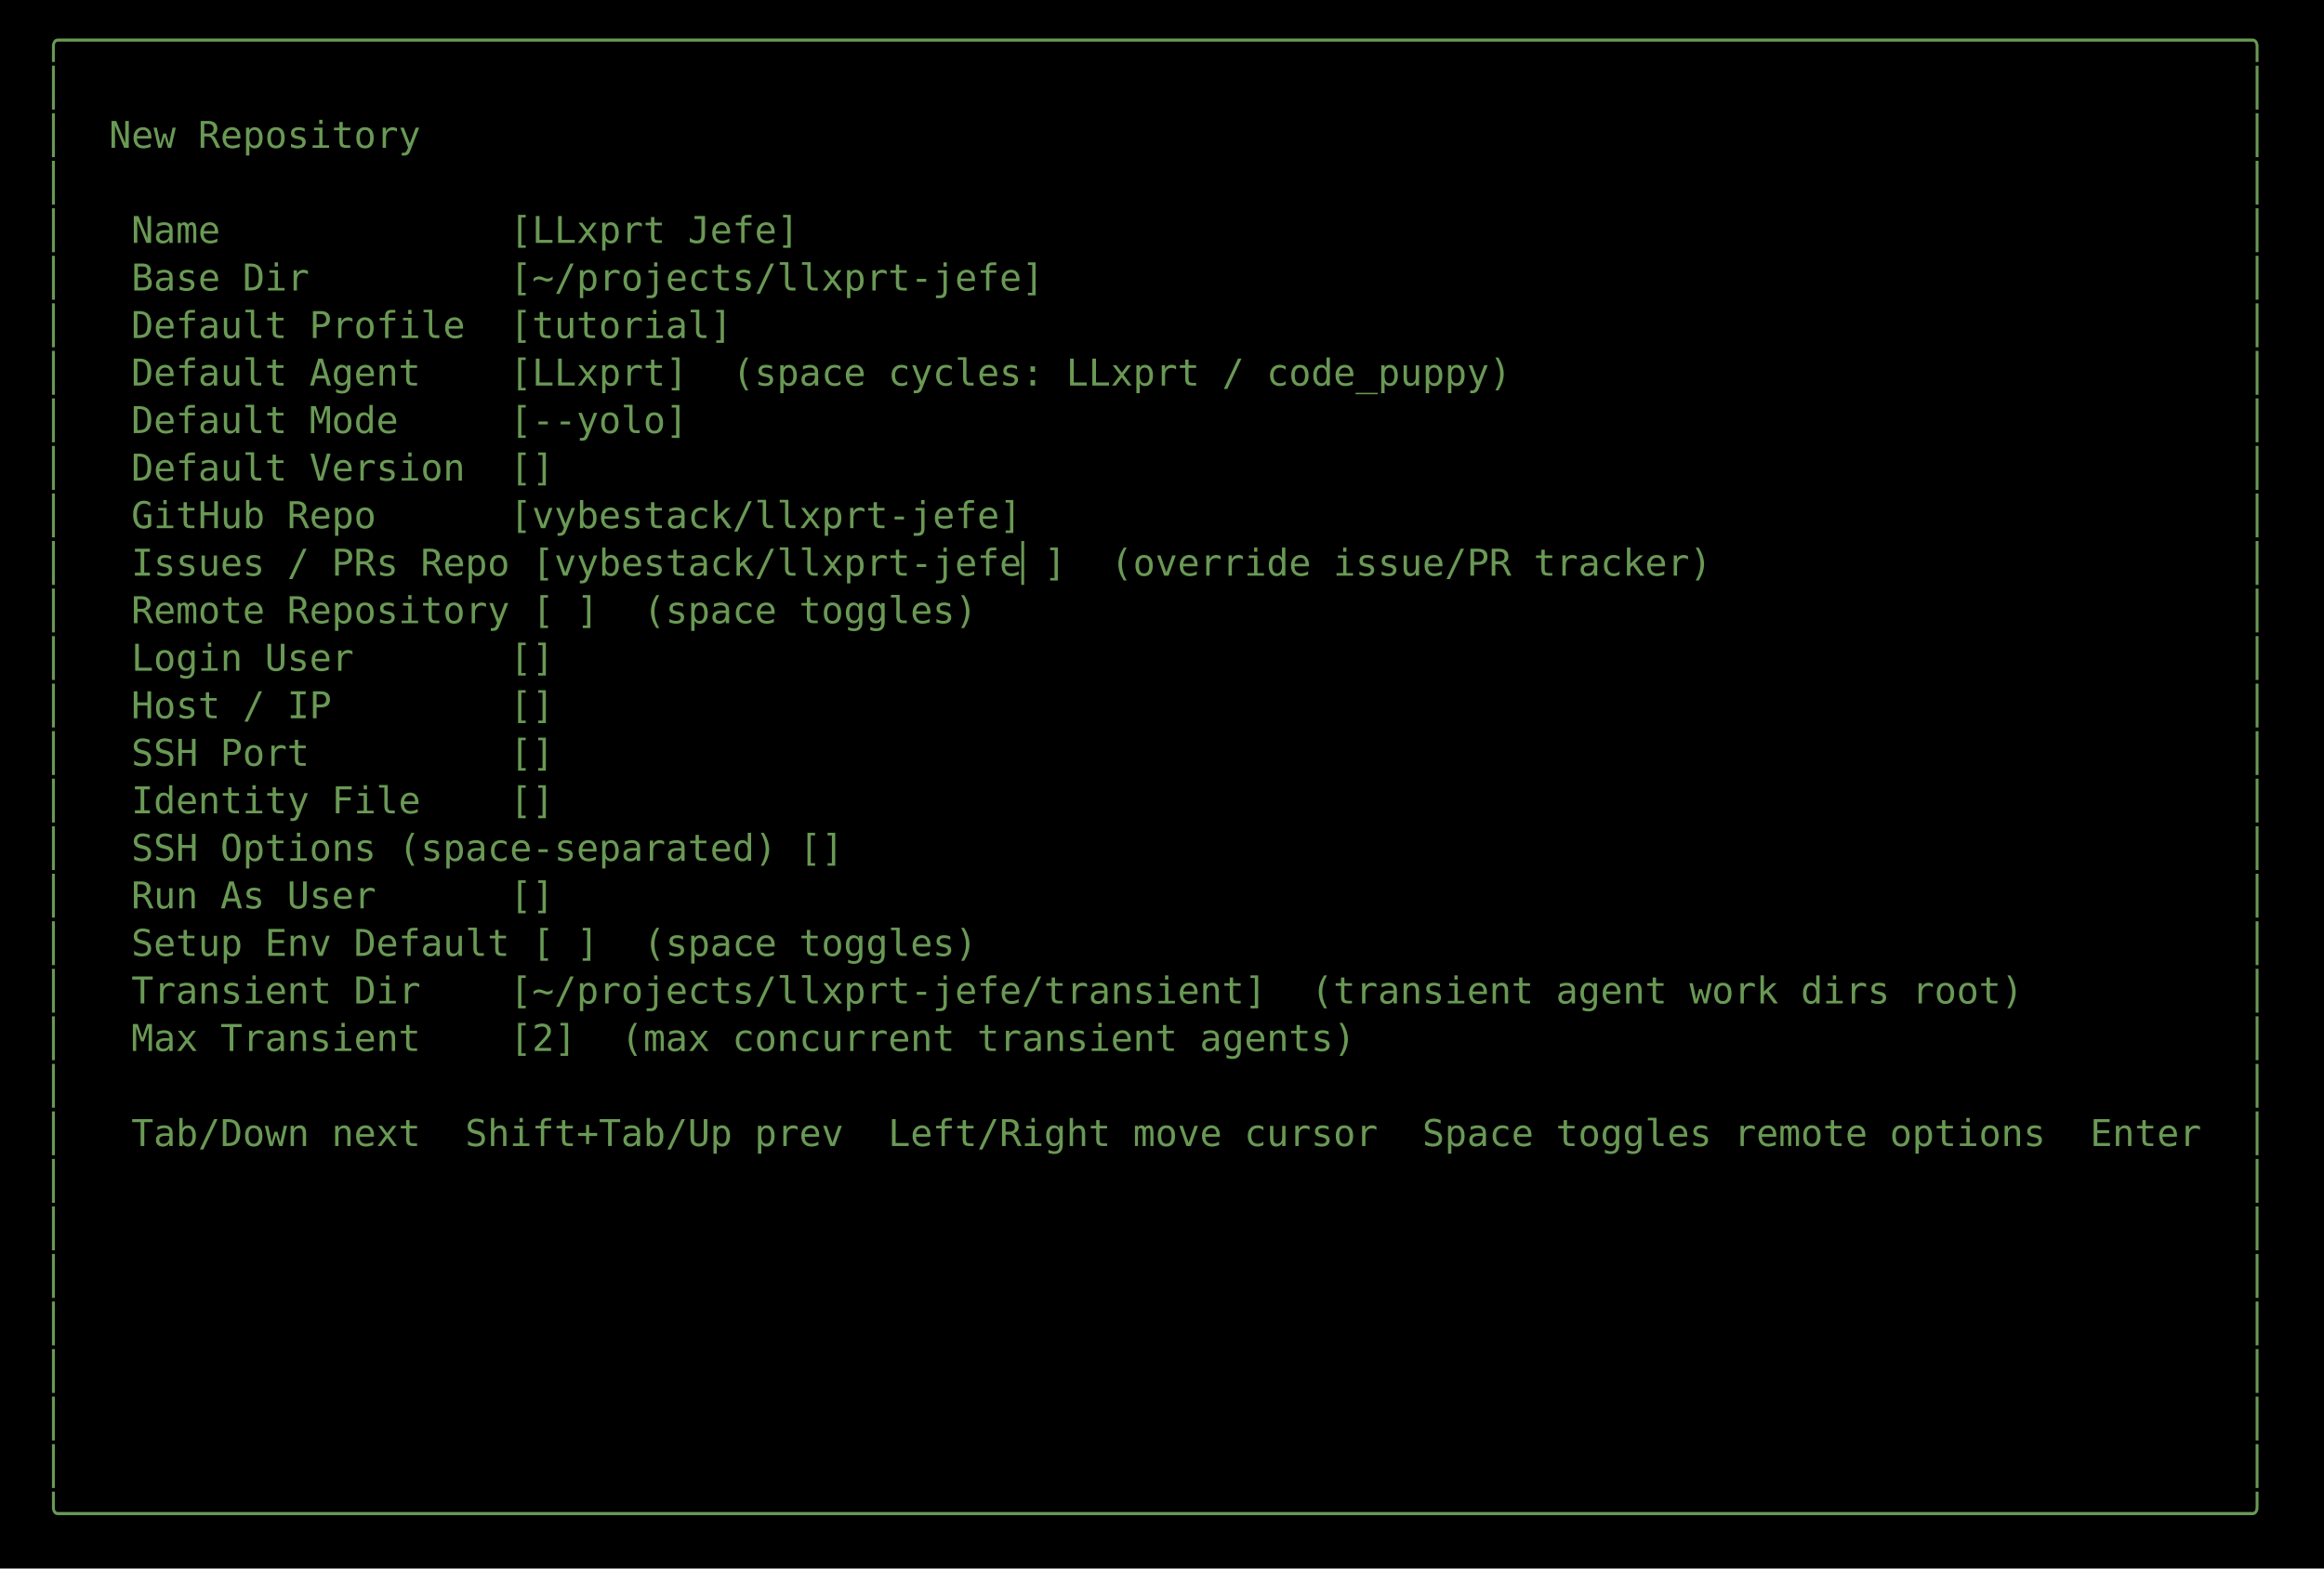
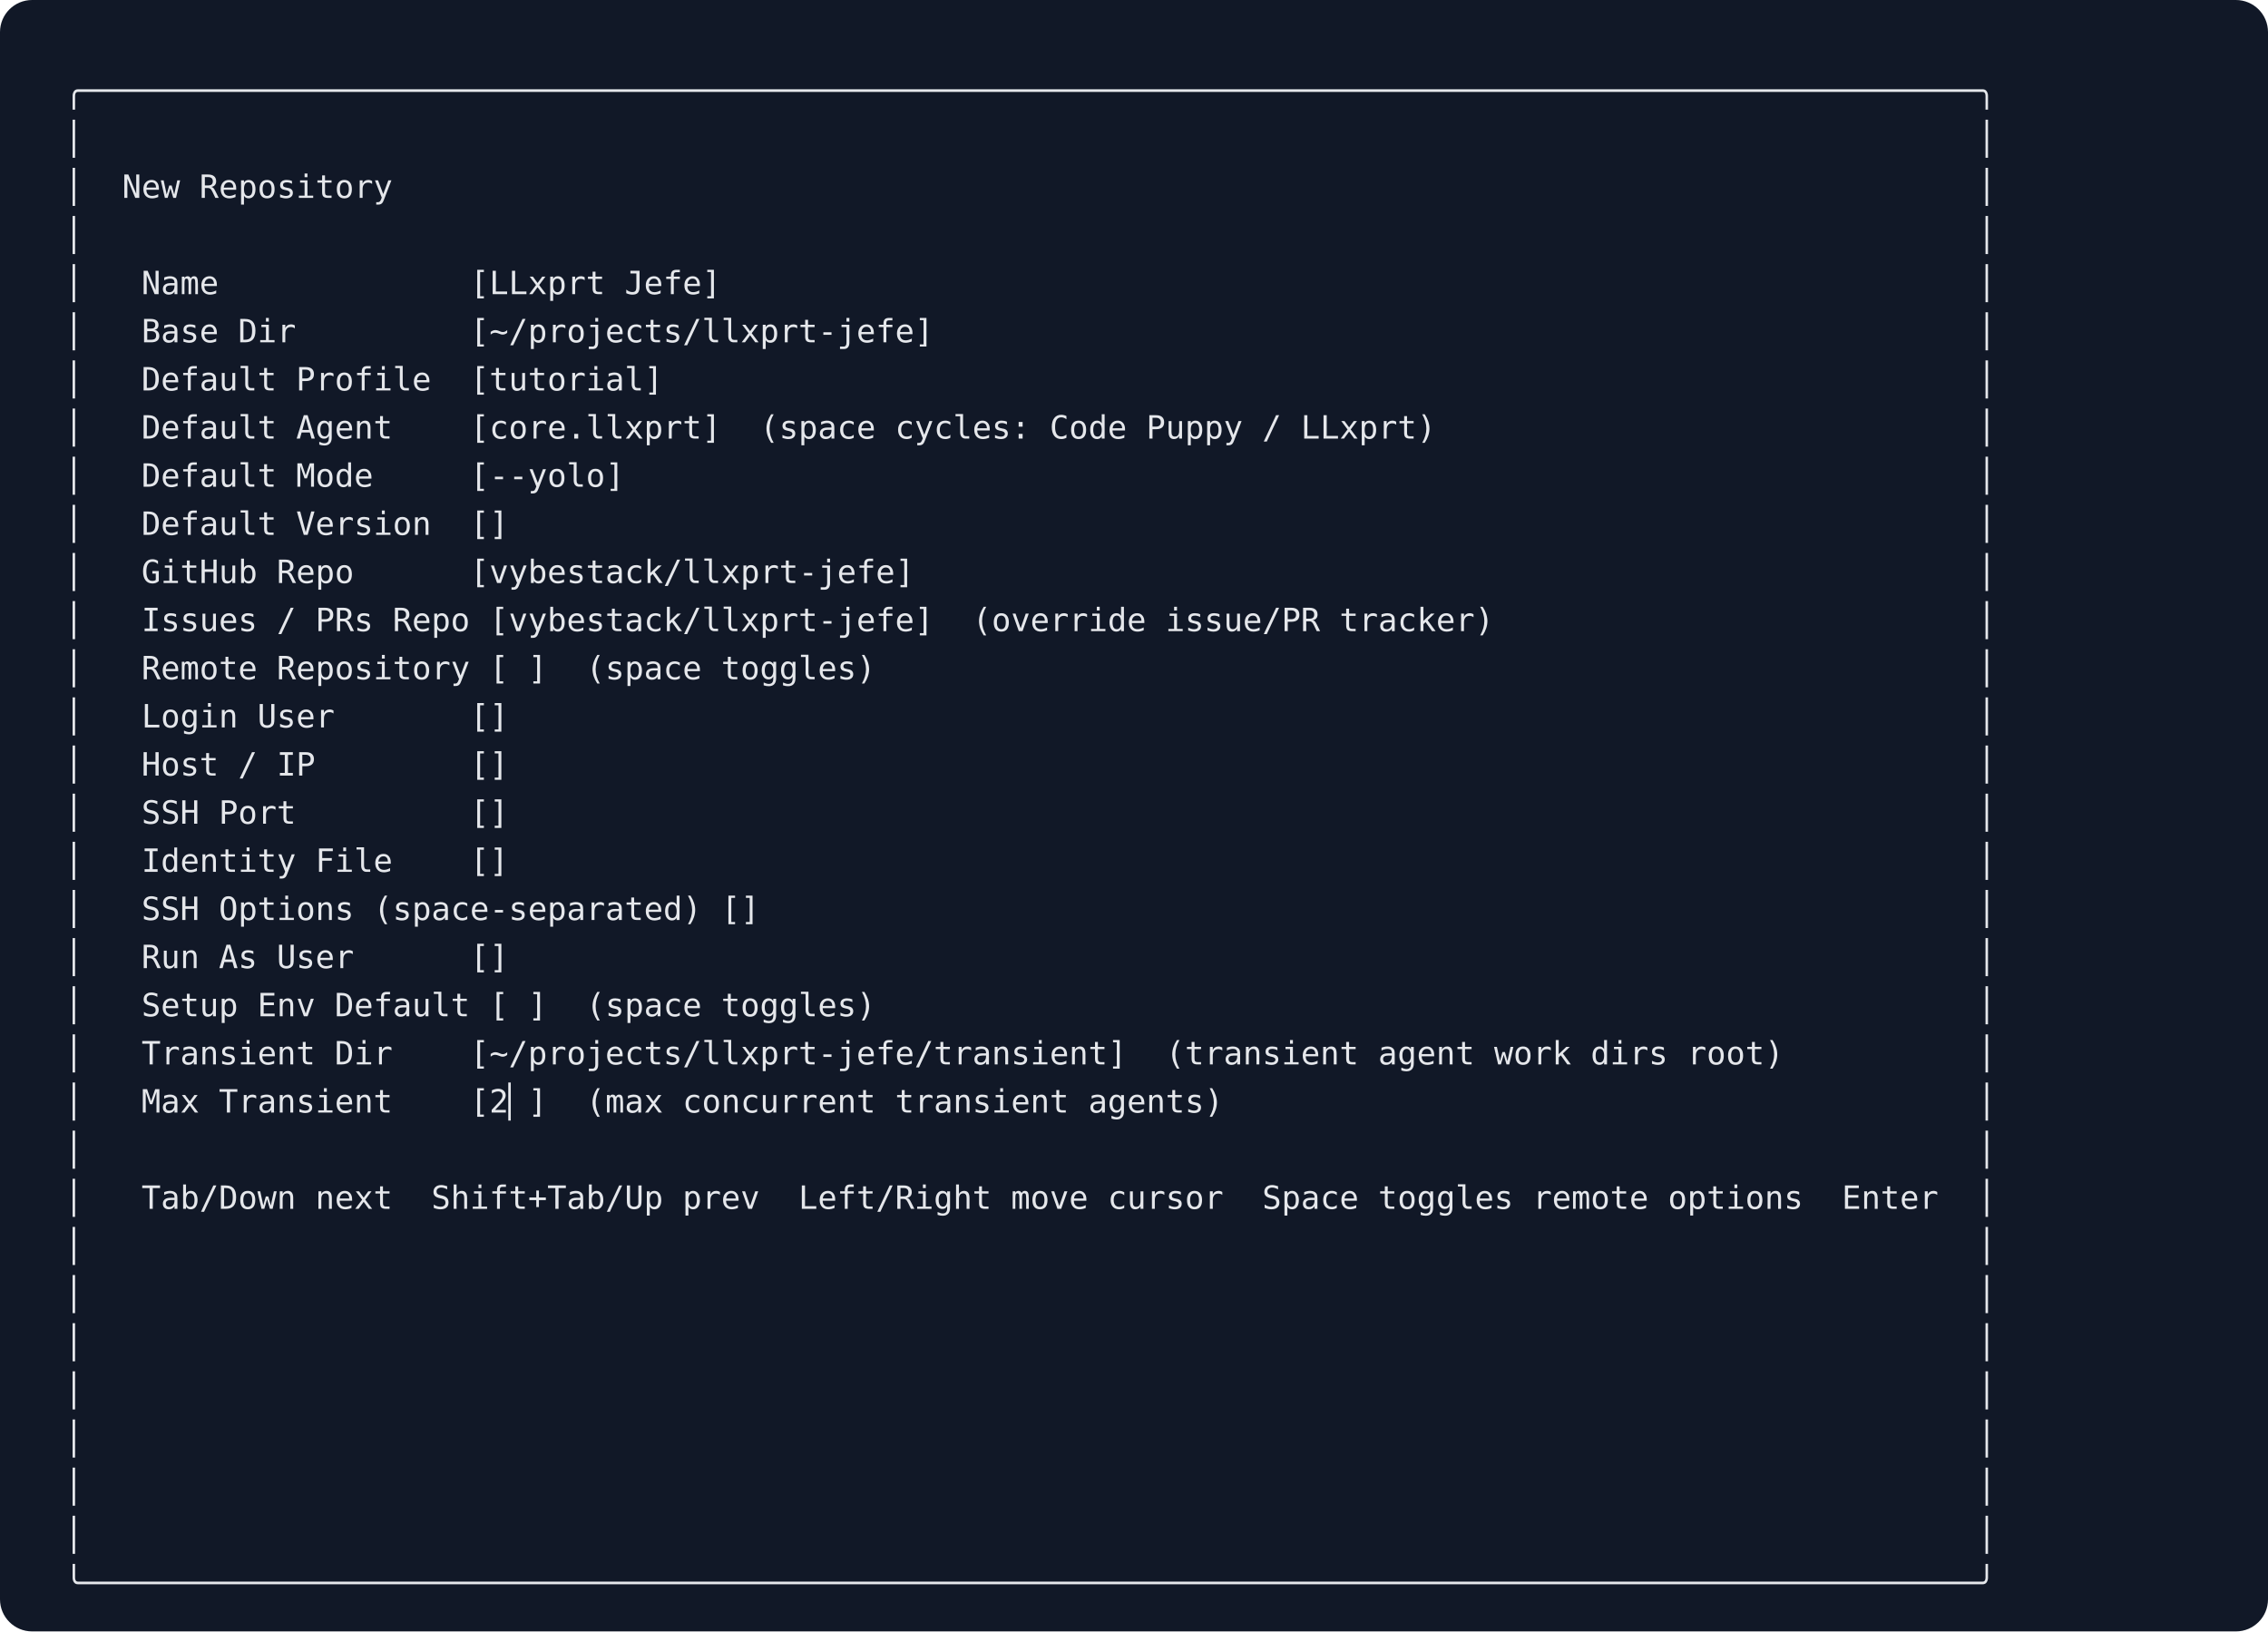
- <svg xmlns="http://www.w3.org/2000/svg" width="880" height="594" viewBox="0 0 880 594" role="img">
-   <rect width="880" height="594" fill="#000000" />
-   <text x="16" y="20" fill="#6a9955" font-family="monospace" font-size="14" xml:space="preserve">
-     <tspan x="16" y="20" textLength="848" lengthAdjust="spacingAndGlyphs">╭──────────────────────────────────────────────────────────────────────────────────────────────────╮</tspan>
-     <tspan x="16" y="38" textLength="848" lengthAdjust="spacingAndGlyphs">│                                                                                                  │</tspan>
-     <tspan x="16" y="56" textLength="848" lengthAdjust="spacingAndGlyphs">│  New Repository                                                                                  │</tspan>
-     <tspan x="16" y="74" textLength="848" lengthAdjust="spacingAndGlyphs">│                                                                                                  │</tspan>
-     <tspan x="16" y="92" textLength="848" lengthAdjust="spacingAndGlyphs">│   Name             [LLxprt Jefe]                                                                 │</tspan>
-     <tspan x="16" y="110" textLength="848" lengthAdjust="spacingAndGlyphs">│   Base Dir         [~/projects/llxprt-jefe]                                                      │</tspan>
-     <tspan x="16" y="128" textLength="848" lengthAdjust="spacingAndGlyphs">│   Default Profile  [tutorial]                                                                    │</tspan>
-     <tspan x="16" y="146" textLength="848" lengthAdjust="spacingAndGlyphs">│   Default Agent    [LLxprt]  (space cycles: LLxprt / code_puppy)                                 │</tspan>
-     <tspan x="16" y="164" textLength="848" lengthAdjust="spacingAndGlyphs">│   Default Mode     [--yolo]                                                                      │</tspan>
-     <tspan x="16" y="182" textLength="848" lengthAdjust="spacingAndGlyphs">│   Default Version  []                                                                            │</tspan>
-     <tspan x="16" y="200" textLength="848" lengthAdjust="spacingAndGlyphs">│   GitHub Repo      [vybestack/llxprt-jefe]                                                       │</tspan>
-     <tspan x="16" y="218" textLength="848" lengthAdjust="spacingAndGlyphs">│   Issues / PRs Repo [vybestack/llxprt-jefe▏]  (override issue/PR tracker)                        │</tspan>
-     <tspan x="16" y="236" textLength="848" lengthAdjust="spacingAndGlyphs">│   Remote Repository [ ]  (space toggles)                                                         │</tspan>
-     <tspan x="16" y="254" textLength="848" lengthAdjust="spacingAndGlyphs">│   Login User       []                                                                            │</tspan>
-     <tspan x="16" y="272" textLength="848" lengthAdjust="spacingAndGlyphs">│   Host / IP        []                                                                            │</tspan>
-     <tspan x="16" y="290" textLength="848" lengthAdjust="spacingAndGlyphs">│   SSH Port         []                                                                            │</tspan>
-     <tspan x="16" y="308" textLength="848" lengthAdjust="spacingAndGlyphs">│   Identity File    []                                                                            │</tspan>
-     <tspan x="16" y="326" textLength="848" lengthAdjust="spacingAndGlyphs">│   SSH Options (space-separated) []                                                               │</tspan>
-     <tspan x="16" y="344" textLength="848" lengthAdjust="spacingAndGlyphs">│   Run As User      []                                                                            │</tspan>
-     <tspan x="16" y="362" textLength="848" lengthAdjust="spacingAndGlyphs">│   Setup Env Default [ ]  (space toggles)                                                         │</tspan>
-     <tspan x="16" y="380" textLength="848" lengthAdjust="spacingAndGlyphs">│   Transient Dir    [~/projects/llxprt-jefe/transient]  (transient agent work dirs root)          │</tspan>
-     <tspan x="16" y="398" textLength="848" lengthAdjust="spacingAndGlyphs">│   Max Transient    [2]  (max concurrent transient agents)                                        │</tspan>
-     <tspan x="16" y="416" textLength="848" lengthAdjust="spacingAndGlyphs">│                                                                                                  │</tspan>
-     <tspan x="16" y="434" textLength="848" lengthAdjust="spacingAndGlyphs">│   Tab/Down next  Shift+Tab/Up prev  Left/Right move cursor  Space toggles remote options  Enter  │</tspan>
-     <tspan x="16" y="452" textLength="848" lengthAdjust="spacingAndGlyphs">│                                                                                                  │</tspan>
-     <tspan x="16" y="470" textLength="848" lengthAdjust="spacingAndGlyphs">│                                                                                                  │</tspan>
-     <tspan x="16" y="488" textLength="848" lengthAdjust="spacingAndGlyphs">│                                                                                                  │</tspan>
-     <tspan x="16" y="506" textLength="848" lengthAdjust="spacingAndGlyphs">│                                                                                                  │</tspan>
-     <tspan x="16" y="524" textLength="848" lengthAdjust="spacingAndGlyphs">│                                                                                                  │</tspan>
-     <tspan x="16" y="542" textLength="848" lengthAdjust="spacingAndGlyphs">│                                                                                                  │</tspan>
-     <tspan x="16" y="560" textLength="848" lengthAdjust="spacingAndGlyphs">│                                                                                                  │</tspan>
-     <tspan x="16" y="578" textLength="848" lengthAdjust="spacingAndGlyphs">╰──────────────────────────────────────────────────────────────────────────────────────────────────╯</tspan>
-   </text>
+ <svg xmlns="http://www.w3.org/2000/svg" width="848" height="610" viewBox="0 0 848 610" role="img" aria-label="Jefe terminal capture">
+   <rect width="848" height="610" rx="12" fill="#111827" />
+   <g fill="#e5e7eb" font-family="Menlo, Monaco, Consolas, monospace" font-size="12">
+     <text x="24" y="38" xml:space="preserve">╭──────────────────────────────────────────────────────────────────────────────────────────────────╮</text>
+     <text x="24" y="56" xml:space="preserve">│                                                                                                  │</text>
+     <text x="24" y="74" xml:space="preserve">│  New Repository                                                                                  │</text>
+     <text x="24" y="92" xml:space="preserve">│                                                                                                  │</text>
+     <text x="24" y="110" xml:space="preserve">│   Name             [LLxprt Jefe]                                                                 │</text>
+     <text x="24" y="128" xml:space="preserve">│   Base Dir         [~/projects/llxprt-jefe]                                                      │</text>
+     <text x="24" y="146" xml:space="preserve">│   Default Profile  [tutorial]                                                                    │</text>
+     <text x="24" y="164" xml:space="preserve">│   Default Agent    [core.llxprt]  (space cycles: Code Puppy / LLxprt)                            │</text>
+     <text x="24" y="182" xml:space="preserve">│   Default Mode     [--yolo]                                                                      │</text>
+     <text x="24" y="200" xml:space="preserve">│   Default Version  []                                                                            │</text>
+     <text x="24" y="218" xml:space="preserve">│   GitHub Repo      [vybestack/llxprt-jefe]                                                       │</text>
+     <text x="24" y="236" xml:space="preserve">│   Issues / PRs Repo [vybestack/llxprt-jefe]  (override issue/PR tracker)                         │</text>
+     <text x="24" y="254" xml:space="preserve">│   Remote Repository [ ]  (space toggles)                                                         │</text>
+     <text x="24" y="272" xml:space="preserve">│   Login User       []                                                                            │</text>
+     <text x="24" y="290" xml:space="preserve">│   Host / IP        []                                                                            │</text>
+     <text x="24" y="308" xml:space="preserve">│   SSH Port         []                                                                            │</text>
+     <text x="24" y="326" xml:space="preserve">│   Identity File    []                                                                            │</text>
+     <text x="24" y="344" xml:space="preserve">│   SSH Options (space-separated) []                                                               │</text>
+     <text x="24" y="362" xml:space="preserve">│   Run As User      []                                                                            │</text>
+     <text x="24" y="380" xml:space="preserve">│   Setup Env Default [ ]  (space toggles)                                                         │</text>
+     <text x="24" y="398" xml:space="preserve">│   Transient Dir    [~/projects/llxprt-jefe/transient]  (transient agent work dirs root)          │</text>
+     <text x="24" y="416" xml:space="preserve">│   Max Transient    [2▏]  (max concurrent transient agents)                                       │</text>
+     <text x="24" y="434" xml:space="preserve">│                                                                                                  │</text>
+     <text x="24" y="452" xml:space="preserve">│   Tab/Down next  Shift+Tab/Up prev  Left/Right move cursor  Space toggles remote options  Enter  │</text>
+     <text x="24" y="470" xml:space="preserve">│                                                                                                  │</text>
+     <text x="24" y="488" xml:space="preserve">│                                                                                                  │</text>
+     <text x="24" y="506" xml:space="preserve">│                                                                                                  │</text>
+     <text x="24" y="524" xml:space="preserve">│                                                                                                  │</text>
+     <text x="24" y="542" xml:space="preserve">│                                                                                                  │</text>
+     <text x="24" y="560" xml:space="preserve">│                                                                                                  │</text>
+     <text x="24" y="578" xml:space="preserve">│                                                                                                  │</text>
+     <text x="24" y="596" xml:space="preserve">╰──────────────────────────────────────────────────────────────────────────────────────────────────╯</text>
+   </g>
</svg>
